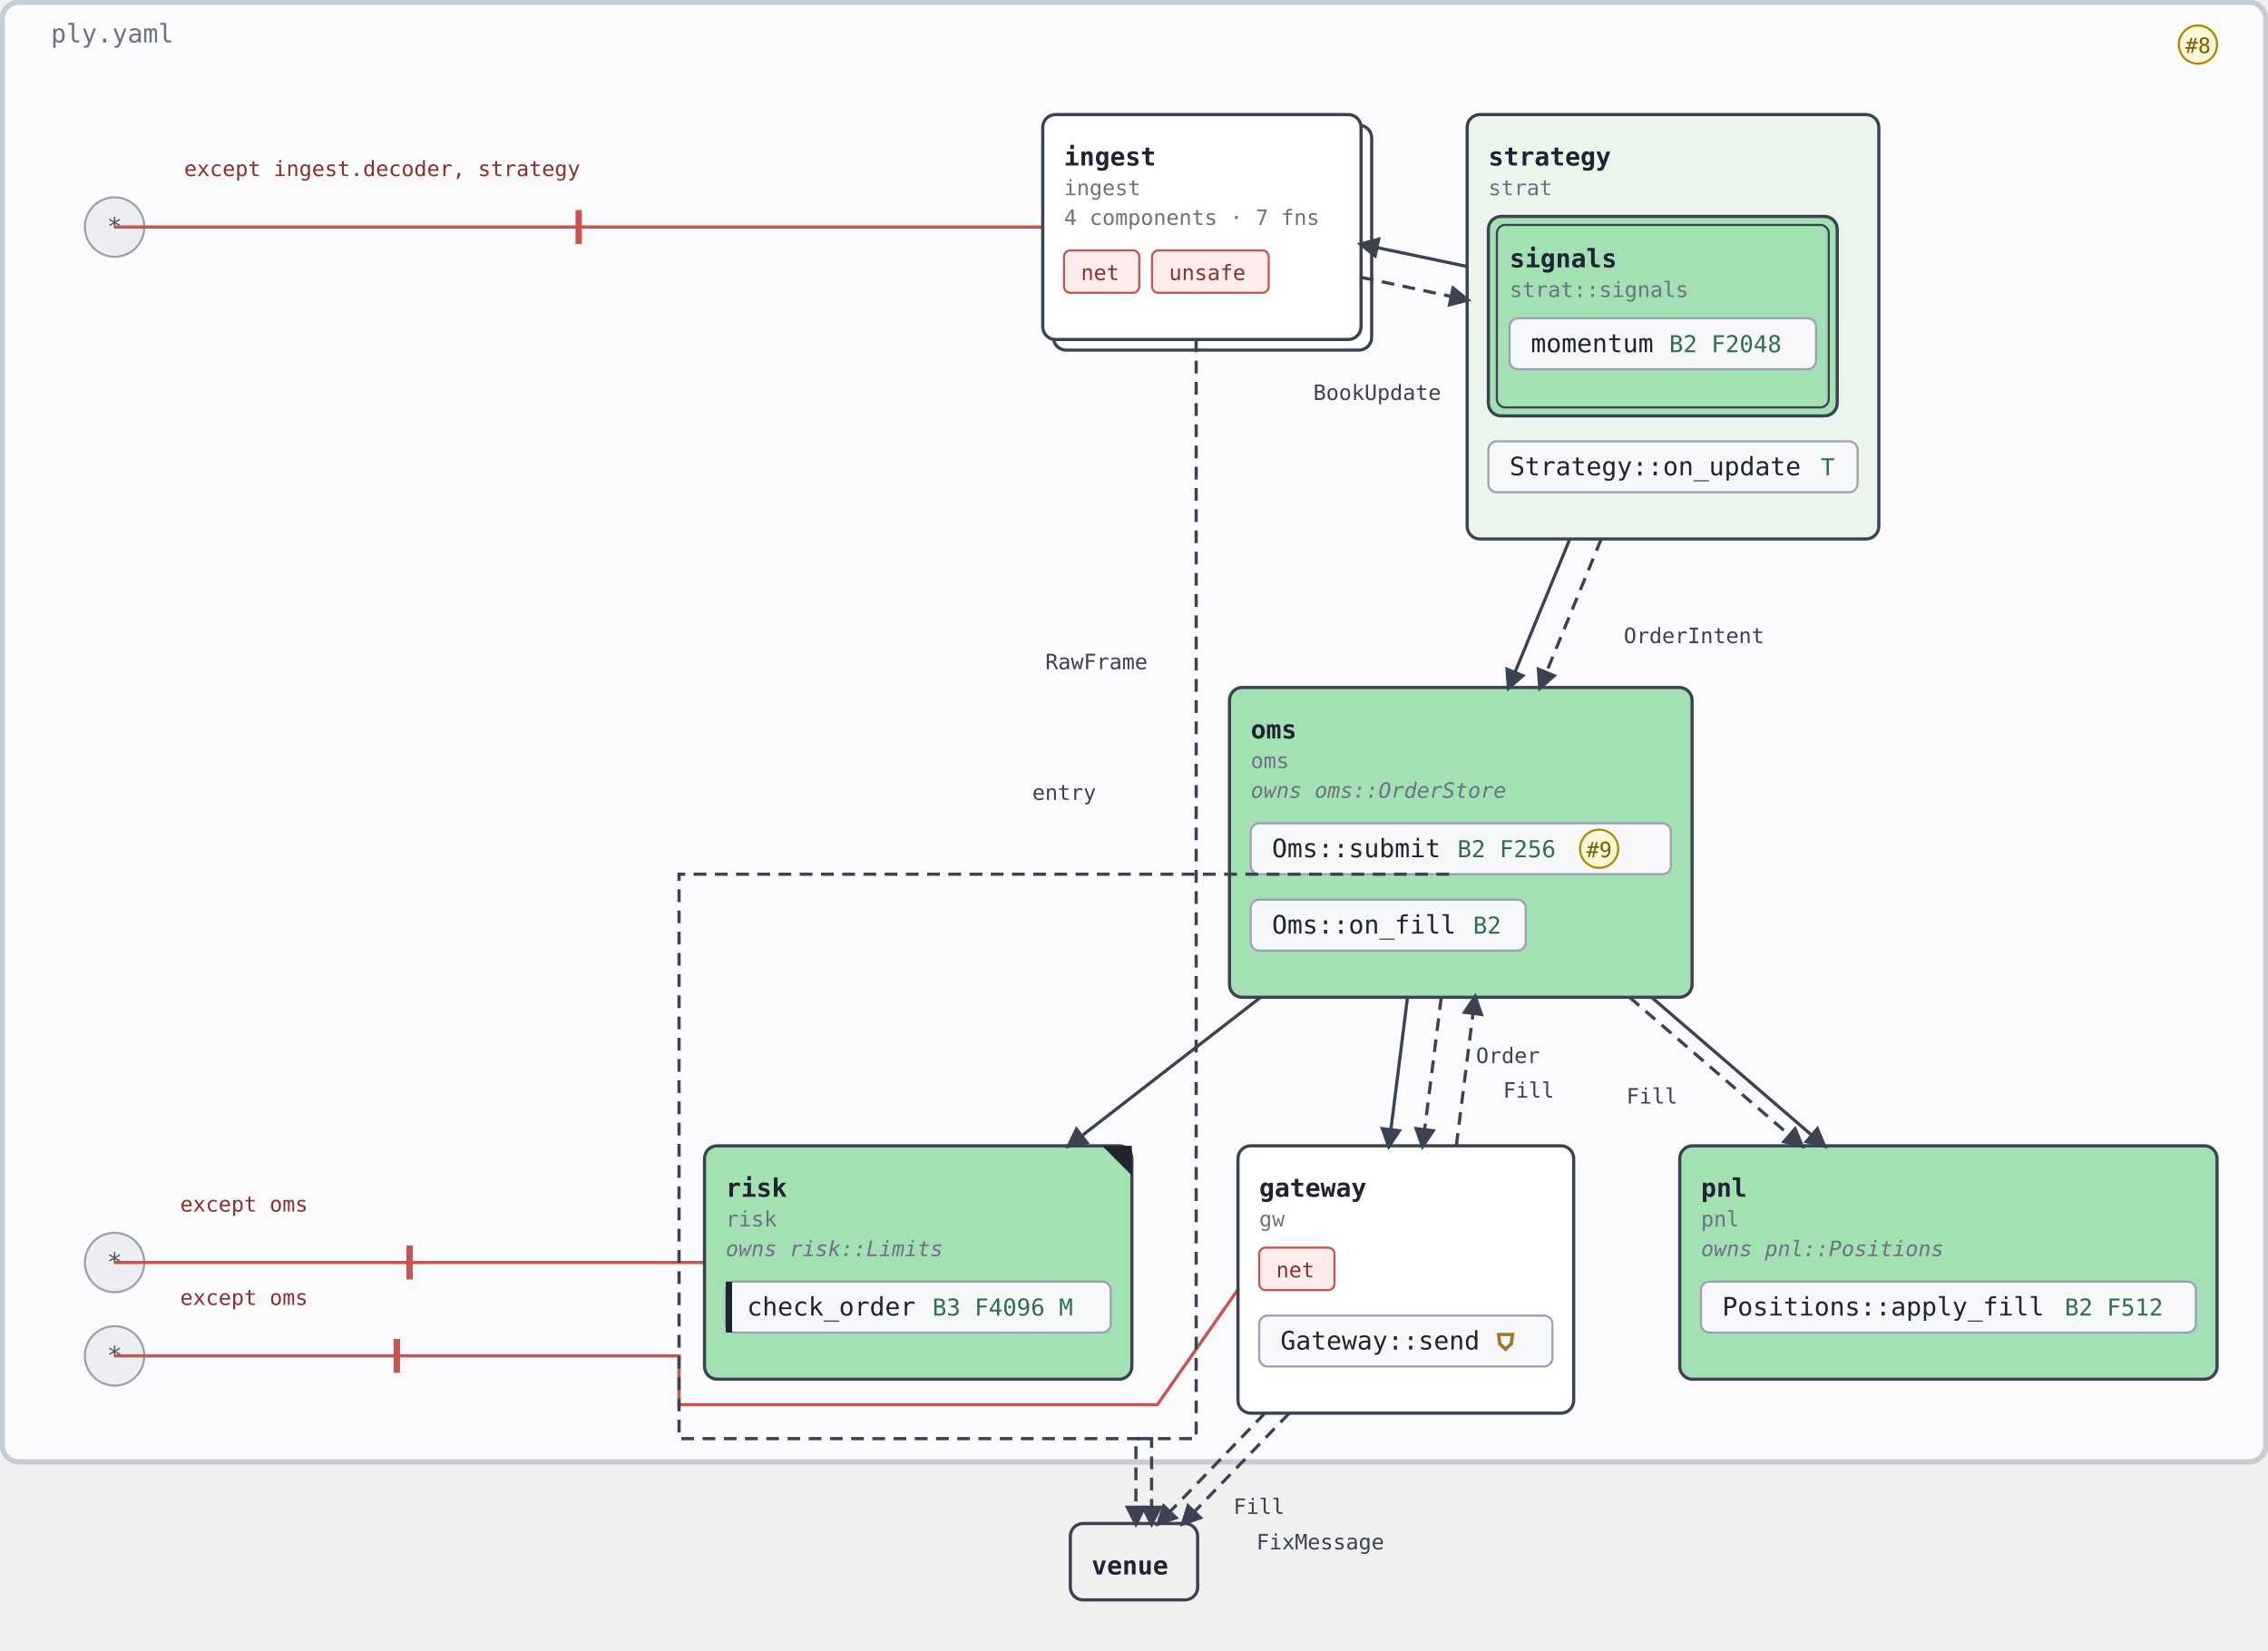
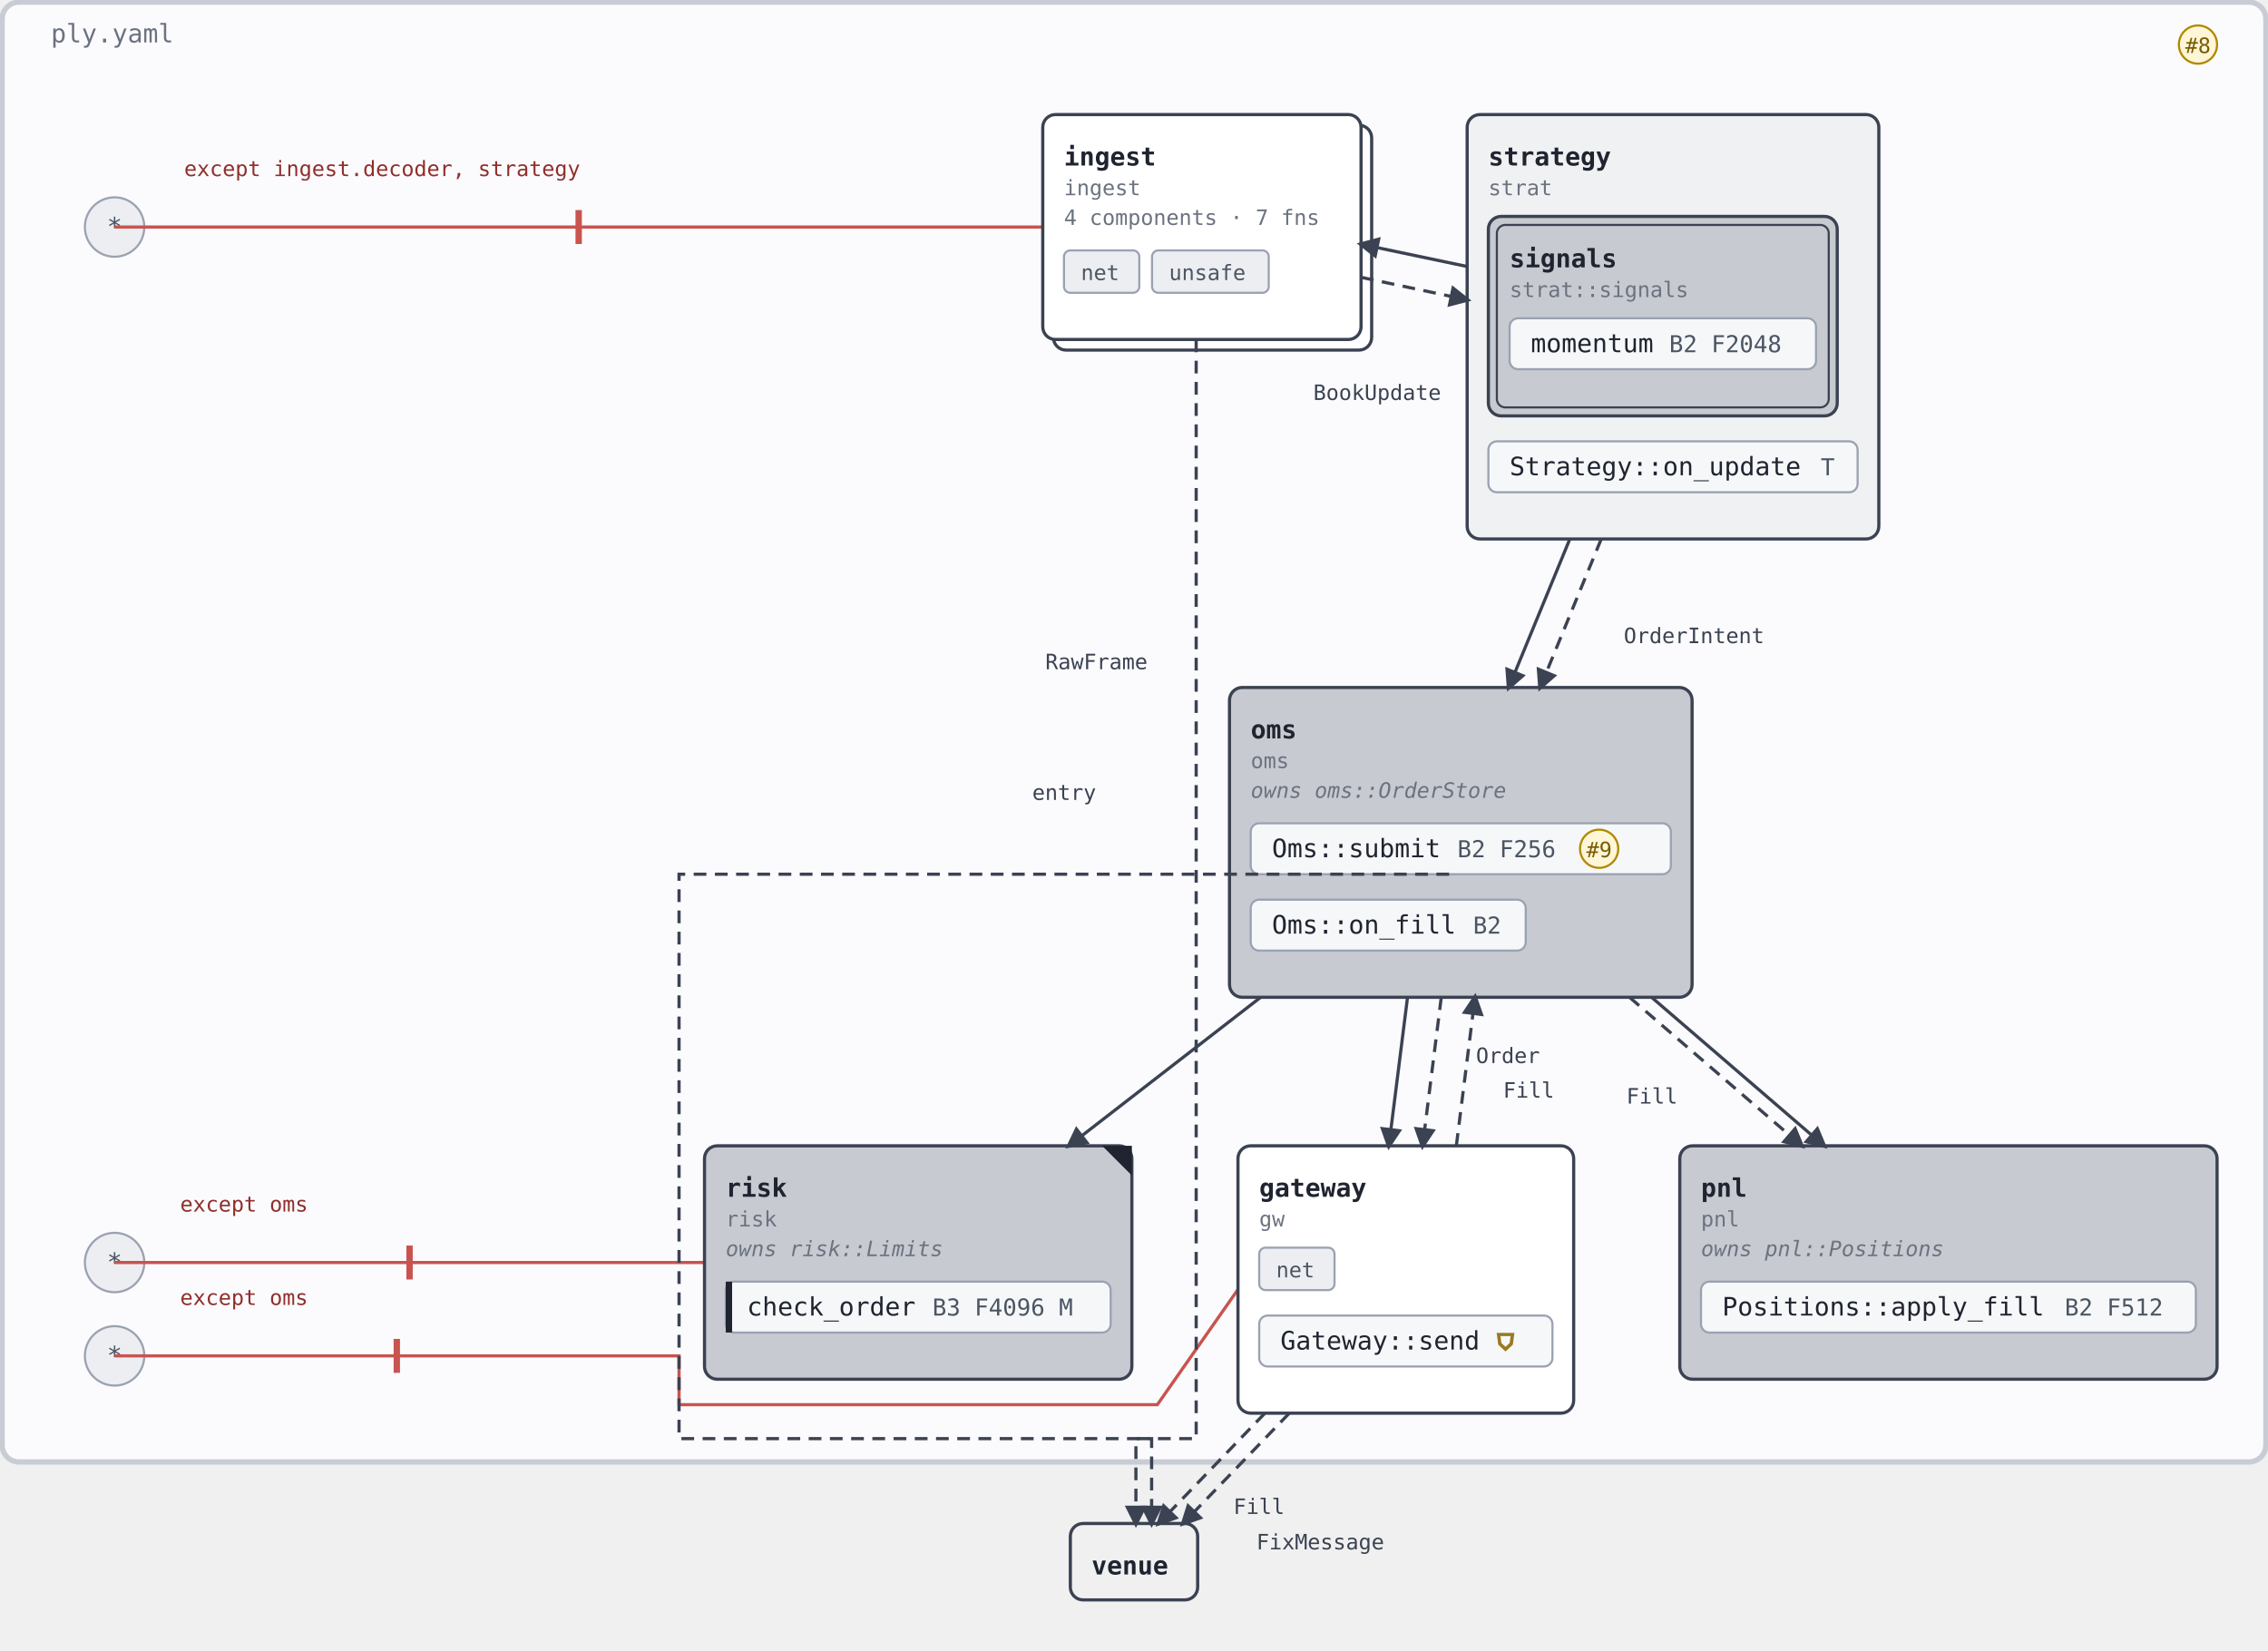
<svg xmlns="http://www.w3.org/2000/svg" width="1068.8" height="778.0" viewBox="0 0 1068.8 778.0" font-family="monospace" font-size="12">
-   <style>.workspace-frame{fill:#fbfbfd;stroke:#c8ccd4;stroke-width:2.5}.workspace-title{fill:#6b7280}.component-box{stroke:#3b4252;stroke-width:1.5}.hollow-box{stroke-dasharray:6 4}.collapsed-stack{stroke:#3b4252;stroke-width:1.5}.pure-seal{fill:none;stroke:#3b4252}.strict-notch{fill:#1f2430}.component-name{fill:#1f2430;font-weight:bold}.component-anchor{fill:#6b7280;font-size:10px}.component-owns{fill:#6b7280;font-size:10px;font-style:italic}.ceiling-unclaimed{fill:#fff}.ceiling-tested{fill:#eaf6ec}.ceiling-fuzzed{fill:#cdeed3}.ceiling-bounded{fill:#a3e0b3}.ceiling-proved{fill:#78d194}.contract-mark{fill:#1f2430}.fn-clause{font:11px ui-monospace,SFMono-Regular,Menlo,monospace;fill:#3c4658}.cap-badge rect{fill:#fdecec;stroke:#c9534f}.cap-badge text{fill:#8f2f2c;font-size:10px}.profile-tag rect{fill:#eef2fb;stroke:#5570a8}.profile-tag text{fill:#334b78;font-size:10px}.fn-chip-box{fill:#f6f7f9;stroke:#9aa2b1}.fn-chip-box-synth{fill:#ecdff5;stroke:#9aa2b1}.fn-name{fill:#1f2430}.fn-checks{fill:#2f6f4f;font-size:11px}.fn-check-with{fill:#6b7280;font-size:10px}.fn-examples{fill:#6b7280;font-size:10px}.fn-shield{fill:none;stroke:#9a7a1f;font-size:13px}.unresolved-pin circle,.registry-pin circle{fill:#fff6d8;stroke:#b08900}.pin-label{fill:#7a5c00;font-size:10px;text-anchor:middle}.edge-line{fill:none;stroke:#3b4252;stroke-width:1.5}.edge-label{fill:#3b4252;font-size:10px;text-anchor:middle}.deny-line{fill:none;stroke:#c9534f;stroke-width:1.5}.deny-bar{stroke:#c9534f;stroke-width:3}.deny-except{fill:#8f2f2c;font-size:10px;text-anchor:middle}.any-node circle{fill:#eceef2;stroke:#9aa2b1}.any-label{fill:#4b5563;text-anchor:middle}.external-box{fill:none;stroke:#3b4252;stroke-width:1.5}#arrow path{fill:#3b4252}</style>
+   <style>.workspace-frame{fill:#fbfbfd;stroke:#c8ccd4;stroke-width:2.5}.workspace-title{fill:#6b7280}.component-box{stroke:#3b4252;stroke-width:1.5}.hollow-box{stroke-dasharray:6 4}.collapsed-stack{stroke:#3b4252;stroke-width:1.5}.pure-seal{fill:none;stroke:#3b4252}.strict-notch{fill:#1f2430}.component-name{fill:#1f2430;font-weight:bold}.component-anchor{fill:#6b7280;font-size:10px}.component-owns{fill:#6b7280;font-size:10px;font-style:italic}.ceiling-unclaimed{fill:#fff}.ceiling-tested{fill:#f0f1f2}.ceiling-fuzzed{fill:#dfe1e4}.ceiling-bounded{fill:#c7cad0}.ceiling-proved{fill:#aab0b9}.contract-mark{fill:#1f2430}.fn-clause{font:11px ui-monospace,SFMono-Regular,Menlo,monospace;fill:#3c4658}.cap-badge rect{fill:#eceef2;stroke:#9aa2b1}.cap-badge text{fill:#4b5563;font-size:10px}.profile-tag rect{fill:#eef2fb;stroke:#5570a8}.profile-tag text{fill:#334b78;font-size:10px}.fn-chip-box{fill:#f6f7f9;stroke:#9aa2b1}.fn-chip-box-synth{fill:#ecdff5;stroke:#9aa2b1}.fn-name{fill:#1f2430}.fn-checks{fill:#4b5563;font-size:11px}.fn-check-with{fill:#6b7280;font-size:10px}.fn-examples{fill:#6b7280;font-size:10px}.fn-shield{fill:none;stroke:#9a7a1f;font-size:13px}.unresolved-pin circle,.registry-pin circle{fill:#fff6d8;stroke:#b08900}.pin-label{fill:#7a5c00;font-size:10px;text-anchor:middle}.edge-line{fill:none;stroke:#3b4252;stroke-width:1.5}.edge-label{fill:#3b4252;font-size:10px;text-anchor:middle}.deny-line{fill:none;stroke:#c9534f;stroke-width:1.5}.deny-bar{stroke:#c9534f;stroke-width:3}.deny-except{fill:#8f2f2c;font-size:10px;text-anchor:middle}.any-node circle{fill:#eceef2;stroke:#9aa2b1}.any-label{fill:#4b5563;text-anchor:middle}.external-box{fill:none;stroke:#3b4252;stroke-width:1.5}#arrow path{fill:#3b4252}</style>
  <defs>
    <marker id="arrow" viewBox="0 0 10 10" refX="8" refY="5" markerWidth="7" markerHeight="7" orient="auto-start-reverse">
      <path d="M 0 0 L 10 5 L 0 10 z" />
    </marker>
  </defs>
  <rect class="workspace-frame" x="1" y="1" width="1066.8" height="688.0" rx="8" />
  <g>
    <text class="workspace-title" x="24.0" y="20">ply.yaml</text>
  </g>
  <g class="any-node">
    <circle cx="54.0" cy="107.0" r="14.0" />
    <text class="any-label" x="54.0" y="111.0">*</text>
  </g>
  <g class="deny-rule">
    <path class="deny-line" d="M 54.0 107.0 L 491.4 107.0" />
    <line class="deny-bar" x1="272.7" y1="99.0" x2="272.7" y2="115.0" />
    <text class="deny-except" x="180.1" y="83.0">except ingest.decoder, strategy</text>
  </g>
  <g class="any-node">
    <circle cx="54.0" cy="595.0" r="14.0" />
    <text class="any-label" x="54.0" y="599.0">*</text>
  </g>
  <g class="deny-rule">
    <path class="deny-line" d="M 54.0 595.0 L 332.0 595.0" />
    <line class="deny-bar" x1="193.0" y1="587.0" x2="193.0" y2="603.0" />
    <text class="deny-except" x="115.0" y="571.0">except oms</text>
  </g>
  <g class="any-node">
    <circle cx="54.0" cy="639.0" r="14.0" />
    <text class="any-label" x="54.0" y="643.0">*</text>
  </g>
  <g class="deny-rule">
    <path class="deny-line" d="M 54.0 639.0 L 320.0 639.0 L 320.0 662.0 L 545.4 662.0 L 583.4 607.7" />
    <line class="deny-bar" x1="187.0" y1="631.0" x2="187.0" y2="647.0" />
    <text class="deny-except" x="115.0" y="615.0">except oms</text>
  </g>
  <g class="registry-pin">
    <circle cx="1035.8" cy="21.0" r="9.0" />
    <text class="pin-label" x="1035.8" y="25.0">#8</text>
  </g>
  <g transform="translate(491.4,54.0)">
    <g class="component" data-name="ingest">
      <rect class="collapsed-stack ceiling-unclaimed" x="5.0" y="5.0" width="150.0" height="106.0" rx="6" />
      <rect class="component-box ceiling-unclaimed" x="0" y="0" width="150.0" height="106.0" rx="6" />
      <text class="component-name" x="10.0" y="24.0">ingest</text>
      <text class="component-anchor" x="10.0" y="38.0">ingest</text>
      <text class="component-anchor" x="10.0" y="52.0">4 components · 7 fns</text>
      <g class="cap-badge">
        <rect x="10.0" y="64.0" width="35.5" height="20.0" rx="3" />
        <text x="18.0" y="78.0">net</text>
      </g>
      <g class="cap-badge">
        <rect x="51.5" y="64.0" width="55.0" height="20.0" rx="3" />
        <text x="59.5" y="78.0">unsafe</text>
      </g>
    </g>
  </g>
  <g transform="translate(691.4,54.0)">
    <g class="component" data-name="strategy">
      <rect class="component-box ceiling-tested" x="0" y="0" width="194.0" height="200.0" rx="6" />
      <text class="component-name" x="10.0" y="24.0">strategy</text>
      <text class="component-anchor" x="10.0" y="38.0">strat</text>
      <g transform="translate(10.0,48.0)">
        <g class="component" data-name="signals">
          <rect class="component-box ceiling-bounded" x="0" y="0" width="164.4" height="94.0" rx="6" />
          <rect class="pure-seal" x="4" y="4" width="156.4" height="86.0" rx="4" />
          <text class="component-name" x="10.0" y="24.0">signals</text>
          <text class="component-anchor" x="10.0" y="38.0">strat::signals</text>
          <g transform="translate(10.0,48.0)">
            <g class="fn-chip" data-fn="momentum">
              <rect class="fn-chip-box" x="0" y="0" width="144.4" height="24.0" rx="4" />
              <text class="fn-name" x="10.0" y="16.0">momentum</text>
              <text class="fn-checks" x="75.2" y="16.0">B2 F2048</text>
            </g>
          </g>
        </g>
      </g>
      <g transform="translate(10.0,154.0)">
        <g class="fn-chip" data-fn="Strategy::on_update">
          <rect class="fn-chip-box" x="0" y="0" width="174.0" height="24.0" rx="4" />
          <text class="fn-name" x="10.0" y="16.0">Strategy::on_update</text>
          <text class="fn-checks" x="156.6" y="16.0">T</text>
        </g>
      </g>
    </g>
  </g>
  <g transform="translate(332.0,540.0)">
    <g class="component" data-name="risk">
      <rect class="component-box ceiling-bounded" x="0" y="0" width="201.4" height="110.0" rx="6" />
      <path class="strict-notch" d="M 187.4 0 L 201.4 0 L 201.4 14.0 Z" />
      <text class="component-name" x="10.0" y="24.0">risk</text>
      <text class="component-anchor" x="10.0" y="38.0">risk</text>
      <text class="component-owns" x="10.0" y="52.0">owns risk::Limits</text>
      <g transform="translate(10.0,64.0)">
        <g class="fn-chip" data-fn="check_order">
          <rect class="fn-chip-box" x="0" y="0" width="181.4" height="24.0" rx="4" />
          <rect class="contract-mark" x="0" y="0" width="3.0" height="24.0" />
          <text class="fn-name" x="10.0" y="16.0">check_order</text>
          <text class="fn-checks" x="97.4" y="16.0">B3 F4096 M</text>
        </g>
      </g>
    </g>
  </g>
  <g transform="translate(579.4,324.0)">
    <g class="component" data-name="oms">
      <rect class="component-box ceiling-bounded" x="0" y="0" width="218.0" height="146.0" rx="6" />
      <text class="component-name" x="10.0" y="24.0">oms</text>
      <text class="component-anchor" x="10.0" y="38.0">oms</text>
      <text class="component-owns" x="10.0" y="52.0">owns oms::OrderStore</text>
      <g transform="translate(10.0,64.0)">
        <g class="fn-chip" data-fn="Oms::submit">
          <rect class="fn-chip-box" x="0" y="0" width="198.0" height="24.0" rx="4" />
          <text class="fn-name" x="10.0" y="16.0">Oms::submit</text>
          <text class="fn-checks" x="97.4" y="16.0">B2 F256</text>
          <g class="unresolved-pin">
            <circle cx="164.2" cy="12.0" r="9.0" />
            <text class="pin-label" x="164.2" y="16.0">#9</text>
          </g>
        </g>
      </g>
      <g transform="translate(10.0,100.0)">
        <g class="fn-chip" data-fn="Oms::on_fill">
          <rect class="fn-chip-box" x="0" y="0" width="129.6" height="24.0" rx="4" />
          <text class="fn-name" x="10.0" y="16.0">Oms::on_fill</text>
          <text class="fn-checks" x="104.8" y="16.0">B2</text>
        </g>
      </g>
    </g>
  </g>
  <g transform="translate(583.4,540.0)">
    <g class="component" data-name="gateway">
      <rect class="component-box ceiling-unclaimed" x="0" y="0" width="158.2" height="126.0" rx="6" />
      <text class="component-name" x="10.0" y="24.0">gateway</text>
      <text class="component-anchor" x="10.0" y="38.0">gw</text>
      <g class="cap-badge">
        <rect x="10.0" y="48.0" width="35.5" height="20.0" rx="3" />
        <text x="18.0" y="62.0">net</text>
      </g>
      <g transform="translate(10.0,80.0)">
        <g class="fn-chip" data-fn="Gateway::send">
          <rect class="fn-chip-box" x="0" y="0" width="138.2" height="24.0" rx="4" />
          <text class="fn-name" x="10.0" y="16.0">Gateway::send</text>
          <g class="fn-shield">
            <text x="112.2" y="16.0">⛉</text>
          </g>
        </g>
      </g>
    </g>
  </g>
  <g transform="translate(791.6,540.0)">
    <g class="component" data-name="pnl">
      <rect class="component-box ceiling-bounded" x="0" y="0" width="253.2" height="110.0" rx="6" />
      <text class="component-name" x="10.0" y="24.0">pnl</text>
      <text class="component-anchor" x="10.0" y="38.0">pnl</text>
      <text class="component-owns" x="10.0" y="52.0">owns pnl::Positions</text>
      <g transform="translate(10.0,64.0)">
        <g class="fn-chip" data-fn="Positions::apply_fill">
          <rect class="fn-chip-box" x="0" y="0" width="233.2" height="24.0" rx="4" />
          <text class="fn-name" x="10.0" y="16.0">Positions::apply_fill</text>
          <text class="fn-checks" x="171.4" y="16.0">B2 F512</text>
        </g>
      </g>
    </g>
  </g>
  <g class="edge-call">
    <path class="edge-line" d="M 691.4 125.6 L 641.4 115.1" marker-end="url(#arrow)" />
  </g>
  <g class="edge-call">
    <path class="edge-line" d="M 739.8 254.0 L 711.0 324.0" marker-end="url(#arrow)" />
  </g>
  <g class="edge-call">
    <path class="edge-line" d="M 594.1 470.0 L 503.7 540.0" marker-end="url(#arrow)" />
  </g>
  <g class="edge-call">
    <path class="edge-line" d="M 663.3 470.0 L 654.5 540.0" marker-end="url(#arrow)" />
  </g>
  <g class="edge-call">
    <path class="edge-line" d="M 778.3 470.0 L 859.6 540.0" marker-end="url(#arrow)" />
  </g>
  <g class="edge-flow">
    <path class="edge-line" stroke-dasharray="6 4" d="M 641.4 130.7 L 691.4 141.3" marker-end="url(#arrow)" />
    <text class="edge-label" x="649.0" y="188.5">BookUpdate</text>
  </g>
  <g class="edge-flow">
    <path class="edge-line" stroke-dasharray="6 4" d="M 754.6 254.0 L 725.8 324.0" marker-end="url(#arrow)" />
    <text class="edge-label" x="798.3" y="303.1">OrderIntent</text>
  </g>
  <g class="edge-flow">
    <path class="edge-line" stroke-dasharray="6 4" d="M 679.2 470.0 L 670.4 540.0" marker-end="url(#arrow)" />
    <text class="edge-label" x="710.6" y="501.0">Order</text>
  </g>
  <g class="edge-flow">
    <path class="edge-line" stroke-dasharray="6 4" d="M 686.3 540.0 L 695.1 470.0" marker-end="url(#arrow)" />
    <text class="edge-label" x="720.4" y="517.3">Fill</text>
  </g>
  <g class="edge-flow">
    <path class="edge-line" stroke-dasharray="6 4" d="M 767.9 470.0 L 849.1 540.0" marker-end="url(#arrow)" />
    <text class="edge-label" x="778.5" y="520.1">Fill</text>
  </g>
  <g class="edge-flow">
    <path class="edge-line" stroke-dasharray="6 4" d="M 607.6 666.0 L 557.5 718.0" marker-end="url(#arrow)" />
    <text class="edge-label" x="622.2" y="730.2">FixMessage</text>
  </g>
  <g class="edge-flow">
    <path class="edge-line" stroke-dasharray="6 4" d="M 596.1 666.0 L 546.0 718.0" marker-end="url(#arrow)" />
    <text class="edge-label" x="593.3" y="713.5">Fill</text>
  </g>
  <g class="edge-flow">
    <path class="edge-line" stroke-dasharray="6 4" d="M 563.7 160.0 L 563.7 678.0 L 535.3 678.0 L 535.3 718.0" marker-end="url(#arrow)" />
    <text class="edge-label" x="516.7" y="315.4">RawFrame</text>
  </g>
  <g class="edge-entry">
    <path class="edge-line" stroke-dasharray="6 4" d="M 682.9 412.0 L 320.0 412.0 L 320.0 678.0 L 542.7 678.0 L 542.7 718.0" marker-end="url(#arrow)" />
    <text class="edge-label" x="501.5" y="377.0">entry</text>
  </g>
  <g transform="translate(504.4,718.0)">
    <g class="external" data-name="venue">
      <rect class="external-box" x="0" y="0" width="60.0" height="36.0" rx="6" />
      <text class="component-name" x="10.0" y="24.0">venue</text>
    </g>
  </g>
</svg>
